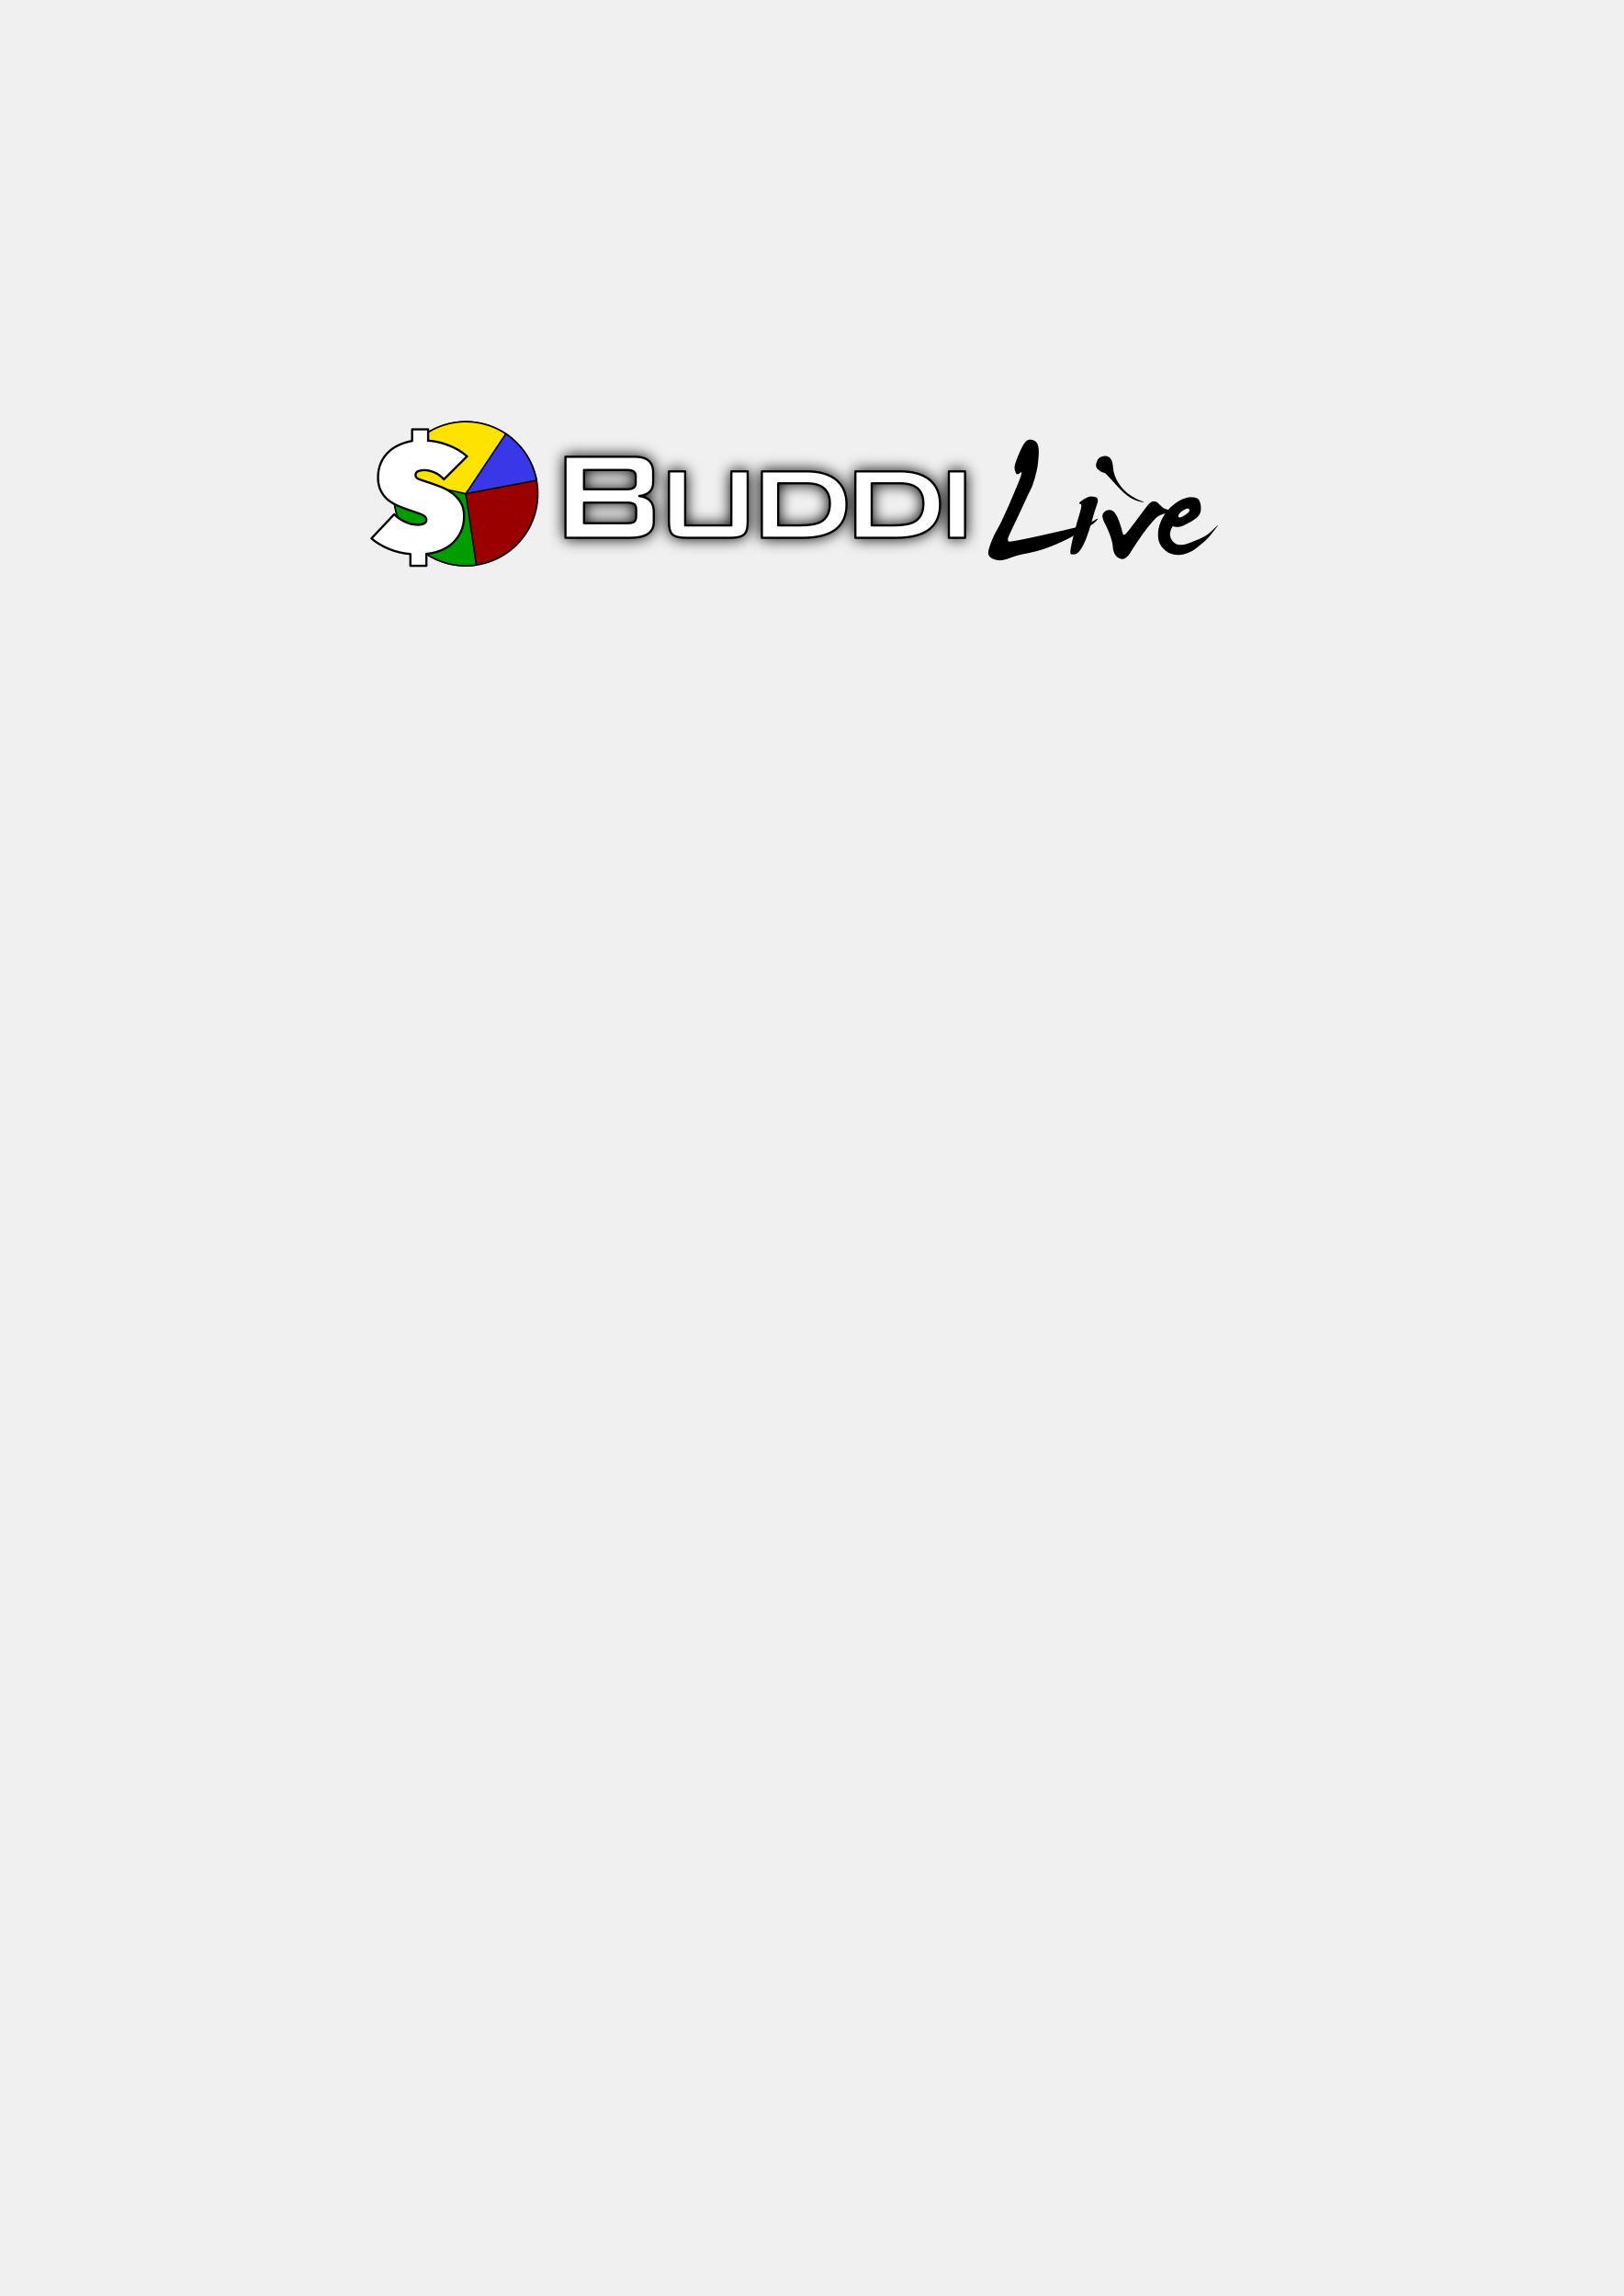
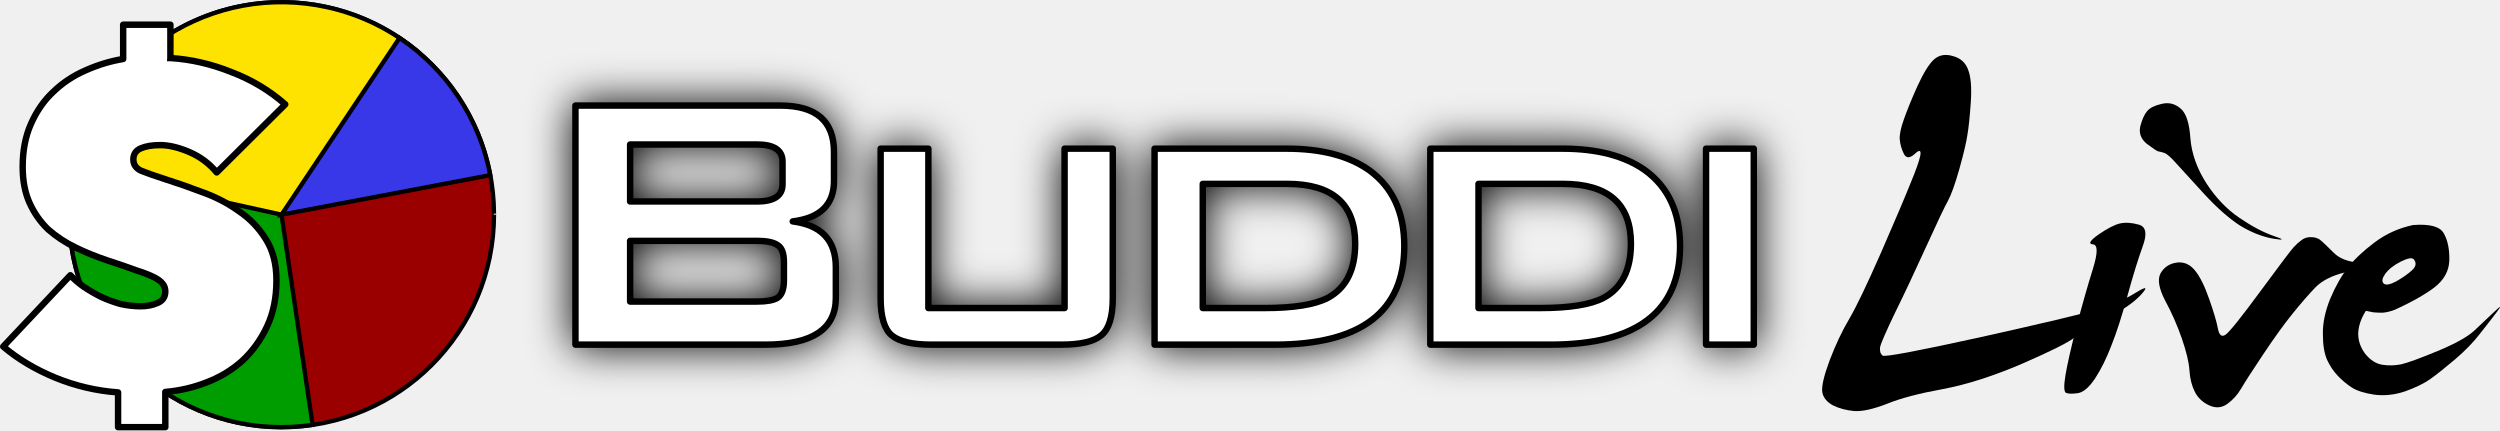
- <svg xmlns="http://www.w3.org/2000/svg" width="744.094" height="1052.362" id="svg2" version="1.1">
+ <svg xmlns="http://www.w3.org/2000/svg" width="388.505" height="66.878" id="svg2" version="1.1">
  <defs id="defs4">
-     <marker orient="auto" refY="0.0" refX="0.0" id="SquareL" style="overflow:visible">
-       <path id="path3913" d="M -5.0,-5.0 L -5.0,5.0 L 5.0,5.0 L 5.0,-5.0 L -5.0,-5.0 z " style="fill-rule:evenodd;stroke:#000000;stroke-width:1.0pt" transform="scale(0.8)" />
+     <marker orient="auto" refY="0" refX="0" id="SquareL" style="overflow:visible">
+       <path id="path3913" d="M -5,-5 V 5 H 5 V -5 Z" style="fill-rule:evenodd;stroke:#000000;stroke-width:1pt" transform="scale(0.8)" />
    </marker>
-     <marker orient="auto" refY="0.0" refX="0.0" id="DotS" style="overflow:visible">
-       <path id="path3910" d="M -2.5,-1.0 C -2.5,1.76 -4.74,4.0 -7.5,4.0 C -10.26,4.0 -12.5,1.76 -12.5,-1.0 C -12.5,-3.76 -10.26,-6.0 -7.5,-6.0 C -4.74,-6.0 -2.5,-3.76 -2.5,-1.0 z " style="fill-rule:evenodd;stroke:#000000;stroke-width:1.0pt" transform="scale(0.2) translate(7.4, 1)" />
+     <marker orient="auto" refY="0" refX="0" id="DotS" style="overflow:visible">
+       <path id="path3910" d="m -2.5,-1 c 0,2.76 -2.24,5 -5,5 -2.76,0 -5,-2.24 -5,-5 0,-2.76 2.24,-5 5,-5 2.76,0 5,2.24 5,5 z" style="fill-rule:evenodd;stroke:#000000;stroke-width:1pt" transform="matrix(0.2,0,0,0.2,1.48,0.2)" />
    </marker>
-     <filter id="filter4669" x="-0.043" width="1.087" y="-0.21" height="1.419">
+     <filter id="filter4669" x="-0.046" width="1.093" y="-0.229" height="1.458">
      <feGaussianBlur stdDeviation="3.334" id="feGaussianBlur4671" />
    </filter>
  </defs>
-   <g id="layer1">
+   <g id="layer1" transform="translate(-169.7165,-192.949)">
    <g id="g4816" transform="translate(-13.21429,-1.071429)">
-       <g transform="translate(198.5714,-112.8571)" style="font-size:40px;font-style:normal;font-weight:normal;line-height:125%;letter-spacing:0px;word-spacing:0px;fill:#000000;fill-opacity:1;stroke:#000000;stroke-linecap:round;stroke-linejoin:round;stroke-opacity:1;filter:url(#filter4669);font-family:Sans" id="flowRoot4653">
-         <path d="m 114.249,353.164 c -5e-5,4.848 -3.648,7.272 -10.944,7.272 l -29.52,0 0,-37.152 31.824,0 c 5.568,4e-5 8.352,2.4 8.352,7.2 l 0,4.536 c -5e-5,3.648 -2.136,5.736 -6.408,6.264 4.464,0.576 6.696,2.952 6.696,7.128 l 0,4.752 m -8.28,-17.64 0,-3.528 c -4e-5,-1.776 -1.32,-2.664 -3.96,-2.664 l -19.728,0 0,8.856 19.728,0 c 2.64,2e-5 3.96,-0.888 3.96,-2.664 m 0.216,14.904 0,-2.808 c -4e-5,-1.392 -0.336,-2.28 -1.008,-2.664 -0.624,-0.432 -1.68,-0.648 -3.168,-0.648 l -19.728,0 0,9.432 19.728,0 c 1.488,10e-6 2.544,-0.192 3.168,-0.576 0.672,-0.432 1.008,-1.344 1.008,-2.736" style="font-size:72px;font-variant:normal;font-weight:bold;font-stretch:normal;text-align:start;line-height:125%;letter-spacing:-7.071;writing-mode:lr-tb;text-anchor:start;fill:#000000;stroke:#000000;font-family:BankGothic;-inkscape-font-specification:BankGothic Bold" id="path3032" />
-         <path d="m 157.285,353.236 c -5e-5,2.88 -0.6,4.8 -1.8,5.76 -1.152,0.96 -3.216,1.44 -6.192,1.44 l -20.16,0 c -2.976,0 -5.04,-0.48 -6.192,-1.44 -1.152,-0.96 -1.728,-2.88 -1.728,-5.76 l 0,-23.256 7.416,0 0,24.768 21.168,0 0,-24.768 7.488,0 0,23.256" style="font-size:72px;font-variant:normal;font-weight:bold;font-stretch:normal;text-align:start;line-height:125%;letter-spacing:-7.071;writing-mode:lr-tb;text-anchor:start;fill:#000000;stroke:#000000;font-family:BankGothic;-inkscape-font-specification:BankGothic Bold" id="path3034" />
-         <path d="m 202.59,345.1 c -4e-5,10.224 -6.72,15.336 -20.16,15.336 l -18.648,0 0,-30.456 20.52,0 c 5.424,3e-5 9.72,1.128 12.888,3.384 3.6,2.64 5.4,6.552 5.4,11.736 m -7.632,-0.36 c -3e-5,-6.192 -3.528,-9.288 -10.584,-9.288 l -13.104,0 0,19.296 9.576,0 c 4.56,1e-5 7.848,-0.528 9.864,-1.584 2.832,-1.536 4.248,-4.344 4.248,-8.424" style="font-size:72px;font-variant:normal;font-weight:bold;font-stretch:normal;text-align:start;line-height:125%;letter-spacing:-7.071;writing-mode:lr-tb;text-anchor:start;fill:#000000;stroke:#000000;font-family:BankGothic;-inkscape-font-specification:BankGothic Bold" id="path3036" />
-         <path d="m 245.441,345.1 c -5e-5,10.224 -6.72,15.336 -20.16,15.336 l -18.648,0 0,-30.456 20.52,0 c 5.424,3e-5 9.72,1.128 12.888,3.384 3.6,2.64 5.4,6.552 5.4,11.736 m -7.632,-0.36 c -4e-5,-6.192 -3.528,-9.288 -10.584,-9.288 l -13.104,0 0,19.296 9.576,0 c 4.56,1e-5 7.848,-0.528 9.864,-1.584 2.832,-1.536 4.248,-4.344 4.248,-8.424" style="font-size:72px;font-variant:normal;font-weight:bold;font-stretch:normal;text-align:start;line-height:125%;letter-spacing:-7.071;writing-mode:lr-tb;text-anchor:start;fill:#000000;stroke:#000000;font-family:BankGothic;-inkscape-font-specification:BankGothic Bold" id="path3038" />
-         <path d="m 256.9,360.436 -7.416,0 0,-30.456 7.416,0 0,30.456" style="font-size:72px;font-variant:normal;font-weight:bold;font-stretch:normal;text-align:start;line-height:125%;letter-spacing:-7.071;writing-mode:lr-tb;text-anchor:start;fill:#000000;stroke:#000000;font-family:BankGothic;-inkscape-font-specification:BankGothic Bold" id="path3040" />
+       <g transform="translate(198.5714,-112.8571)" style="font-style:normal;font-weight:normal;font-size:40px;line-height:125%;font-family:Sans;letter-spacing:0px;word-spacing:0px;fill:#000000;fill-opacity:1;stroke:#000000;stroke-linecap:round;stroke-linejoin:round;stroke-opacity:1;filter:url(#filter4669)" id="flowRoot4653">
+         <path d="m 114.249,353.164 c -5e-5,4.848 -3.648,7.272 -10.944,7.272 h -29.52 v -37.152 h 31.824 c 5.568,4e-5 8.352,2.4 8.352,7.2 v 4.536 c -5e-5,3.648 -2.136,5.736 -6.408,6.264 4.464,0.576 6.696,2.952 6.696,7.128 v 4.752 m -8.28,-17.64 v -3.528 c -4e-5,-1.776 -1.32,-2.664 -3.96,-2.664 h -19.728 v 8.856 h 19.728 c 2.64,2e-5 3.96,-0.888 3.96,-2.664 m 0.216,14.904 v -2.808 c -4e-5,-1.392 -0.336,-2.28 -1.008,-2.664 -0.624,-0.432 -1.68,-0.648 -3.168,-0.648 h -19.728 v 9.432 h 19.728 c 1.488,10e-6 2.544,-0.192 3.168,-0.576 0.672,-0.432 1.008,-1.344 1.008,-2.736" style="font-variant:normal;font-weight:bold;font-stretch:normal;font-size:72px;line-height:125%;font-family:BankGothic;-inkscape-font-specification:'BankGothic Bold';text-align:start;letter-spacing:-7.071;writing-mode:lr-tb;text-anchor:start;fill:#000000;stroke:#000000" id="path3032" />
+         <path d="m 157.285,353.236 c -5e-5,2.88 -0.6,4.8 -1.8,5.76 -1.152,0.96 -3.216,1.44 -6.192,1.44 h -20.16 c -2.976,0 -5.04,-0.48 -6.192,-1.44 -1.152,-0.96 -1.728,-2.88 -1.728,-5.76 v -23.256 h 7.416 v 24.768 h 21.168 v -24.768 h 7.488 v 23.256" style="font-variant:normal;font-weight:bold;font-stretch:normal;font-size:72px;line-height:125%;font-family:BankGothic;-inkscape-font-specification:'BankGothic Bold';text-align:start;letter-spacing:-7.071;writing-mode:lr-tb;text-anchor:start;fill:#000000;stroke:#000000" id="path3034" />
+         <path d="m 202.59,345.1 c -4e-5,10.224 -6.72,15.336 -20.16,15.336 h -18.648 v -30.456 h 20.52 c 5.424,3e-5 9.72,1.128 12.888,3.384 3.6,2.64 5.4,6.552 5.4,11.736 m -7.632,-0.36 c -3e-5,-6.192 -3.528,-9.288 -10.584,-9.288 h -13.104 v 19.296 h 9.576 c 4.56,1e-5 7.848,-0.528 9.864,-1.584 2.832,-1.536 4.248,-4.344 4.248,-8.424" style="font-variant:normal;font-weight:bold;font-stretch:normal;font-size:72px;line-height:125%;font-family:BankGothic;-inkscape-font-specification:'BankGothic Bold';text-align:start;letter-spacing:-7.071;writing-mode:lr-tb;text-anchor:start;fill:#000000;stroke:#000000" id="path3036" />
+         <path d="m 245.441,345.1 c -5e-5,10.224 -6.72,15.336 -20.16,15.336 h -18.648 v -30.456 h 20.52 c 5.424,3e-5 9.72,1.128 12.888,3.384 3.6,2.64 5.4,6.552 5.4,11.736 m -7.632,-0.36 c -4e-5,-6.192 -3.528,-9.288 -10.584,-9.288 h -13.104 v 19.296 h 9.576 c 4.56,1e-5 7.848,-0.528 9.864,-1.584 2.832,-1.536 4.248,-4.344 4.248,-8.424" style="font-variant:normal;font-weight:bold;font-stretch:normal;font-size:72px;line-height:125%;font-family:BankGothic;-inkscape-font-specification:'BankGothic Bold';text-align:start;letter-spacing:-7.071;writing-mode:lr-tb;text-anchor:start;fill:#000000;stroke:#000000" id="path3038" />
+         <path d="m 256.9,360.436 h -7.416 v -30.456 h 7.416 v 30.456" style="font-variant:normal;font-weight:bold;font-stretch:normal;font-size:72px;line-height:125%;font-family:BankGothic;-inkscape-font-specification:'BankGothic Bold';text-align:start;letter-spacing:-7.071;writing-mode:lr-tb;text-anchor:start;fill:#000000;stroke:#000000" id="path3040" />
      </g>
-       <g transform="translate(198.5714,-112.8571)" style="font-size:40px;font-style:normal;font-weight:normal;line-height:125%;letter-spacing:0px;word-spacing:0px;fill:#ffffff;fill-opacity:1;stroke:#000000;stroke-linecap:round;stroke-linejoin:round;stroke-opacity:1;font-family:Sans" id="flowRoot2985">
-         <path d="m 114.249,353.164 c -5e-5,4.848 -3.648,7.272 -10.944,7.272 l -29.52,0 0,-37.152 31.824,0 c 5.568,4e-5 8.352,2.4 8.352,7.2 l 0,4.536 c -5e-5,3.648 -2.136,5.736 -6.408,6.264 4.464,0.576 6.696,2.952 6.696,7.128 l 0,4.752 m -8.28,-17.64 0,-3.528 c -4e-5,-1.776 -1.32,-2.664 -3.96,-2.664 l -19.728,0 0,8.856 19.728,0 c 2.64,2e-5 3.96,-0.888 3.96,-2.664 m 0.216,14.904 0,-2.808 c -4e-5,-1.392 -0.336,-2.28 -1.008,-2.664 -0.624,-0.432 -1.68,-0.648 -3.168,-0.648 l -19.728,0 0,9.432 19.728,0 c 1.488,10e-6 2.544,-0.192 3.168,-0.576 0.672,-0.432 1.008,-1.344 1.008,-2.736" style="font-size:72px;font-variant:normal;font-weight:bold;font-stretch:normal;text-align:start;line-height:125%;letter-spacing:-7.071;writing-mode:lr-tb;text-anchor:start;fill:#ffffff;stroke:#000000;font-family:BankGothic;-inkscape-font-specification:BankGothic Bold" id="path3043" />
-         <path d="m 157.285,353.236 c -5e-5,2.88 -0.6,4.8 -1.8,5.76 -1.152,0.96 -3.216,1.44 -6.192,1.44 l -20.16,0 c -2.976,0 -5.04,-0.48 -6.192,-1.44 -1.152,-0.96 -1.728,-2.88 -1.728,-5.76 l 0,-23.256 7.416,0 0,24.768 21.168,0 0,-24.768 7.488,0 0,23.256" style="font-size:72px;font-variant:normal;font-weight:bold;font-stretch:normal;text-align:start;line-height:125%;letter-spacing:-7.071;writing-mode:lr-tb;text-anchor:start;fill:#ffffff;stroke:#000000;font-family:BankGothic;-inkscape-font-specification:BankGothic Bold" id="path3045" />
-         <path d="m 202.59,345.1 c -4e-5,10.224 -6.72,15.336 -20.16,15.336 l -18.648,0 0,-30.456 20.52,0 c 5.424,3e-5 9.72,1.128 12.888,3.384 3.6,2.64 5.4,6.552 5.4,11.736 m -7.632,-0.36 c -3e-5,-6.192 -3.528,-9.288 -10.584,-9.288 l -13.104,0 0,19.296 9.576,0 c 4.56,1e-5 7.848,-0.528 9.864,-1.584 2.832,-1.536 4.248,-4.344 4.248,-8.424" style="font-size:72px;font-variant:normal;font-weight:bold;font-stretch:normal;text-align:start;line-height:125%;letter-spacing:-7.071;writing-mode:lr-tb;text-anchor:start;fill:#ffffff;stroke:#000000;font-family:BankGothic;-inkscape-font-specification:BankGothic Bold" id="path3047" />
-         <path d="m 245.441,345.1 c -5e-5,10.224 -6.72,15.336 -20.16,15.336 l -18.648,0 0,-30.456 20.52,0 c 5.424,3e-5 9.72,1.128 12.888,3.384 3.6,2.64 5.4,6.552 5.4,11.736 m -7.632,-0.36 c -4e-5,-6.192 -3.528,-9.288 -10.584,-9.288 l -13.104,0 0,19.296 9.576,0 c 4.56,1e-5 7.848,-0.528 9.864,-1.584 2.832,-1.536 4.248,-4.344 4.248,-8.424" style="font-size:72px;font-variant:normal;font-weight:bold;font-stretch:normal;text-align:start;line-height:125%;letter-spacing:-7.071;writing-mode:lr-tb;text-anchor:start;fill:#ffffff;stroke:#000000;font-family:BankGothic;-inkscape-font-specification:BankGothic Bold" id="path3049" />
-         <path d="m 256.9,360.436 -7.416,0 0,-30.456 7.416,0 0,30.456" style="font-size:72px;font-variant:normal;font-weight:bold;font-stretch:normal;text-align:start;line-height:125%;letter-spacing:-7.071;writing-mode:lr-tb;text-anchor:start;fill:#ffffff;stroke:#000000;font-family:BankGothic;-inkscape-font-specification:BankGothic Bold" id="path3051" />
+       <g transform="translate(198.5714,-112.8571)" style="font-style:normal;font-weight:normal;font-size:40px;line-height:125%;font-family:Sans;letter-spacing:0px;word-spacing:0px;fill:#ffffff;fill-opacity:1;stroke:#000000;stroke-linecap:round;stroke-linejoin:round;stroke-opacity:1" id="flowRoot2985">
+         <path d="m 114.249,353.164 c -5e-5,4.848 -3.648,7.272 -10.944,7.272 h -29.52 v -37.152 h 31.824 c 5.568,4e-5 8.352,2.4 8.352,7.2 v 4.536 c -5e-5,3.648 -2.136,5.736 -6.408,6.264 4.464,0.576 6.696,2.952 6.696,7.128 v 4.752 m -8.28,-17.64 v -3.528 c -4e-5,-1.776 -1.32,-2.664 -3.96,-2.664 h -19.728 v 8.856 h 19.728 c 2.64,2e-5 3.96,-0.888 3.96,-2.664 m 0.216,14.904 v -2.808 c -4e-5,-1.392 -0.336,-2.28 -1.008,-2.664 -0.624,-0.432 -1.68,-0.648 -3.168,-0.648 h -19.728 v 9.432 h 19.728 c 1.488,10e-6 2.544,-0.192 3.168,-0.576 0.672,-0.432 1.008,-1.344 1.008,-2.736" style="font-variant:normal;font-weight:bold;font-stretch:normal;font-size:72px;line-height:125%;font-family:BankGothic;-inkscape-font-specification:'BankGothic Bold';text-align:start;letter-spacing:-7.071;writing-mode:lr-tb;text-anchor:start;fill:#ffffff;stroke:#000000" id="path3043" />
+         <path d="m 157.285,353.236 c -5e-5,2.88 -0.6,4.8 -1.8,5.76 -1.152,0.96 -3.216,1.44 -6.192,1.44 h -20.16 c -2.976,0 -5.04,-0.48 -6.192,-1.44 -1.152,-0.96 -1.728,-2.88 -1.728,-5.76 v -23.256 h 7.416 v 24.768 h 21.168 v -24.768 h 7.488 v 23.256" style="font-variant:normal;font-weight:bold;font-stretch:normal;font-size:72px;line-height:125%;font-family:BankGothic;-inkscape-font-specification:'BankGothic Bold';text-align:start;letter-spacing:-7.071;writing-mode:lr-tb;text-anchor:start;fill:#ffffff;stroke:#000000" id="path3045" />
+         <path d="m 202.59,345.1 c -4e-5,10.224 -6.72,15.336 -20.16,15.336 h -18.648 v -30.456 h 20.52 c 5.424,3e-5 9.72,1.128 12.888,3.384 3.6,2.64 5.4,6.552 5.4,11.736 m -7.632,-0.36 c -3e-5,-6.192 -3.528,-9.288 -10.584,-9.288 h -13.104 v 19.296 h 9.576 c 4.56,1e-5 7.848,-0.528 9.864,-1.584 2.832,-1.536 4.248,-4.344 4.248,-8.424" style="font-variant:normal;font-weight:bold;font-stretch:normal;font-size:72px;line-height:125%;font-family:BankGothic;-inkscape-font-specification:'BankGothic Bold';text-align:start;letter-spacing:-7.071;writing-mode:lr-tb;text-anchor:start;fill:#ffffff;stroke:#000000" id="path3047" />
+         <path d="m 245.441,345.1 c -5e-5,10.224 -6.72,15.336 -20.16,15.336 h -18.648 v -30.456 h 20.52 c 5.424,3e-5 9.72,1.128 12.888,3.384 3.6,2.64 5.4,6.552 5.4,11.736 m -7.632,-0.36 c -4e-5,-6.192 -3.528,-9.288 -10.584,-9.288 h -13.104 v 19.296 h 9.576 c 4.56,1e-5 7.848,-0.528 9.864,-1.584 2.832,-1.536 4.248,-4.344 4.248,-8.424" style="font-variant:normal;font-weight:bold;font-stretch:normal;font-size:72px;line-height:125%;font-family:BankGothic;-inkscape-font-specification:'BankGothic Bold';text-align:start;letter-spacing:-7.071;writing-mode:lr-tb;text-anchor:start;fill:#ffffff;stroke:#000000" id="path3049" />
+         <path d="m 256.9,360.436 h -7.416 v -30.456 h 7.416 v 30.456" style="font-variant:normal;font-weight:bold;font-stretch:normal;font-size:72px;line-height:125%;font-family:BankGothic;-inkscape-font-specification:'BankGothic Bold';text-align:start;letter-spacing:-7.071;writing-mode:lr-tb;text-anchor:start;fill:#ffffff;stroke:#000000" id="path3051" />
      </g>
    </g>
-     <g transform="matrix(1.098405,0,0,1.098405,106.4365,-178.964)" style="font-size:110px;font-style:normal;font-variant:normal;font-weight:normal;font-stretch:normal;text-align:start;line-height:125%;letter-spacing:0px;word-spacing:0px;writing-mode:lr-tb;text-anchor:start;fill:#000000;fill-opacity:1;stroke:none;font-family:James Fajardo;-inkscape-font-specification:James Fajardo" id="flowRoot3781">
+     <g transform="matrix(1.098405,0,0,1.098405,106.4365,-178.964)" style="font-style:normal;font-variant:normal;font-weight:normal;font-stretch:normal;font-size:110px;line-height:125%;font-family:'James Fajardo';-inkscape-font-specification:'James Fajardo';text-align:start;letter-spacing:0px;word-spacing:0px;writing-mode:lr-tb;text-anchor:start;fill:#000000;fill-opacity:1;stroke:none" id="flowRoot3781">
      <path d="m 331.227,347.011 c 0.716,-0.644 1.611,-0.806 2.686,-0.483 1.074,0.287 1.79,0.931 2.148,1.934 0.394,1.003 0.519,2.542 0.376,4.619 -0.143,2.077 -0.304,3.617 -0.483,4.619 -0.143,1.003 -0.519,2.596 -1.128,4.78 -0.609,2.148 -1.146,3.652 -1.611,4.512 -0.466,0.824 -1.504,3.008 -3.115,6.553 -1.611,3.545 -3.079,6.66 -4.404,9.346 -1.289,2.686 -1.987,4.297 -2.095,4.834 -0.072,0.537 0.054,0.931 0.376,1.182 0.322,0.215 4.888,-0.644 13.696,-2.578 8.844,-1.969 14.359,-3.276 16.543,-3.921 2.22,-0.68 4.082,-1.486 5.586,-2.417 1.504,-0.931 1.737,-0.824 0.698,0.322 -1.038,1.11 -2.632,2.202 -4.78,3.276 -2.113,1.074 -3.617,1.969 -4.512,2.686 -0.859,0.716 -3.348,1.969 -7.466,3.76 -4.082,1.755 -7.824,2.954 -11.226,3.599 -3.366,0.609 -6.016,1.307 -7.949,2.095 -1.934,0.752 -3.473,1.092 -4.619,1.021 -1.146,-0.107 -2.148,-0.376 -3.008,-0.806 -0.859,-0.465 -1.361,-1.074 -1.504,-1.826 -0.143,-0.788 0.197,-2.292 1.02,-4.512 0.859,-2.256 1.79,-4.225 2.793,-5.908 1.003,-1.719 2.489,-4.816 4.458,-9.292 1.969,-4.512 3.348,-7.752 4.136,-9.722 0.824,-1.969 1.307,-3.33 1.45,-4.082 0.143,-0.788 -0.125,-0.859 -0.806,-0.215 -0.68,0.609 -1.182,0.609 -1.504,0 -0.322,-0.644 -0.519,-1.307 -0.591,-1.987 -0.072,-0.68 0.125,-1.665 0.591,-2.954 0.465,-1.325 1.11,-2.9 1.934,-4.727 0.859,-1.862 1.629,-3.097 2.31,-3.706" style="letter-spacing:-1.263;fill:#000000" id="path3023" />
      <path d="m 366.111,353.94 c 0.788,0.645 1.253,2.059 1.396,4.243 0.179,2.148 0.931,4.261 2.256,6.338 1.325,2.041 2.882,3.67 4.673,4.888 1.79,1.218 3.42,2.077 4.888,2.578 1.504,0.501 1.468,0.627 -0.107,0.376 -1.576,-0.286 -3.151,-0.913 -4.727,-1.88 -1.54,-1.003 -3.205,-2.471 -4.995,-4.404 -1.79,-1.969 -3.097,-3.402 -3.921,-4.297 -0.824,-0.931 -1.414,-1.45 -1.772,-1.558 -0.322,-0.107 -0.609,-0.179 -0.859,-0.215 -0.215,-0.072 -0.752,-0.43 -1.611,-1.074 -0.824,-0.68 -1.128,-1.504 -0.913,-2.471 0.251,-0.967 0.573,-1.683 0.967,-2.148 0.394,-0.465 1.074,-0.806 2.041,-1.021 1.003,-0.251 1.898,-0.036 2.686,0.645 m -8.594,16.274 c 0.788,-0.179 1.683,-0.125 2.686,0.161 1.038,0.287 1.217,1.325 0.537,3.115 -0.645,1.79 -1.361,4.118 -2.148,6.982 -0.788,2.865 -1.54,5.192 -2.256,6.982 -0.68,1.79 -1.45,3.348 -2.31,4.673 -0.859,1.289 -1.683,1.987 -2.471,2.095 -0.788,0.107 -1.343,0.089 -1.665,-0.054 -0.286,-0.179 -0.304,-1.02 -0.054,-2.524 0.251,-1.504 0.77,-3.796 1.558,-6.875 0.824,-3.115 1.593,-5.819 2.31,-8.11 0.716,-2.292 0.716,-3.455 0,-3.491 -0.68,-0.072 -0.412,-0.537 0.806,-1.396 1.253,-0.859 2.256,-1.379 3.008,-1.558" style="letter-spacing:-1.263;fill:#000000" id="path3025" />
      <path d="m 383.218,372.578 c 0.394,-0.322 0.877,-0.465 1.45,-0.43 0.573,5e-5 1.074,0.215 1.504,0.645 0.43,0.394 0.967,0.913 1.611,1.558 0.645,0.645 1.54,1.074 2.686,1.289 1.146,0.179 3.079,0.018 5.801,-0.483 2.721,-0.537 2.703,-0.448 -0.054,0.269 -2.757,0.716 -5.049,1.289 -6.875,1.719 -1.79,0.43 -3.169,1.128 -4.136,2.095 -0.931,0.967 -2.005,2.202 -3.223,3.706 -1.217,1.504 -2.614,3.438 -4.189,5.801 -1.576,2.363 -2.614,3.975 -3.115,4.834 -0.501,0.859 -1.146,1.576 -1.934,2.148 -0.788,0.573 -1.647,0.645 -2.578,0.215 -0.931,-0.43 -1.611,-1.074 -2.041,-1.934 -0.43,-0.859 -0.68,-1.862 -0.752,-3.008 -0.072,-1.146 -0.43,-2.65 -1.074,-4.512 -0.645,-1.862 -1.432,-3.652 -2.363,-5.371 -0.895,-1.719 -1.11,-3.008 -0.645,-3.867 0.501,-0.859 1.253,-1.361 2.256,-1.504 1.003,-0.143 1.862,0.215 2.578,1.074 0.716,0.859 1.396,2.22 2.041,4.082 0.645,1.826 1.056,3.223 1.235,4.189 0.179,0.931 0.537,1.217 1.074,0.859 0.537,-0.358 2.202,-2.435 4.995,-6.23 2.793,-3.796 4.351,-5.854 4.673,-6.177 0.322,-0.358 0.68,-0.68 1.074,-0.967" style="letter-spacing:-1.263;fill:#000000" id="path3027" />
      <path d="m 399.035,370.429 c 2.399,-0.179 3.849,0.233 4.351,1.235 0.537,0.967 0.788,2.22 0.752,3.76 -0.036,1.504 -0.752,2.793 -2.148,3.867 -1.397,1.038 -3.241,2.077 -5.532,3.115 -0.645,0.251 -1.235,0.394 -1.772,0.43 -0.501,4e-5 -0.931,-0.018 -1.289,-0.054 -0.322,-0.072 -0.591,-0.125 -0.806,-0.161 -0.179,-0.072 -0.286,-0.054 -0.322,0.054 -0.645,1.038 -0.985,2.077 -1.02,3.115 -1e-5,1.038 0.34,2.005 1.02,2.9 0.716,0.859 1.504,1.361 2.363,1.504 0.859,0.143 1.755,0.125 2.686,-0.054 0.931,-0.215 2.65,-0.841 5.156,-1.88 2.506,-1.038 4.243,-2.005 5.21,-2.9 1.003,-0.931 1.951,-1.826 2.847,-2.686 0.895,-0.859 1.02,-0.859 0.376,0 -0.645,0.859 -1.45,1.898 -2.417,3.115 -0.931,1.217 -2.113,2.435 -3.545,3.652 -1.397,1.182 -2.542,2.095 -3.438,2.739 -0.895,0.645 -2.095,1.235 -3.599,1.772 -1.468,0.501 -2.918,0.662 -4.351,0.483 -1.432,-0.215 -2.507,-0.555 -3.223,-1.021 -0.716,-0.465 -1.379,-1.02 -1.987,-1.665 -0.609,-0.644 -1.11,-1.396 -1.504,-2.256 -0.394,-0.895 -0.591,-2.095 -0.591,-3.599 -0.036,-1.54 0.304,-3.205 1.021,-4.995 0.752,-1.79 1.593,-3.276 2.524,-4.458 0.931,-1.182 2.184,-2.363 3.76,-3.545 1.611,-1.217 3.437,-2.041 5.479,-2.471 m 0.054,4.834 c -0.251,-0.251 -0.877,-0.125 -1.88,0.376 -0.967,0.501 -1.683,1.074 -2.148,1.719 -0.43,0.609 -0.501,1.056 -0.215,1.343 0.286,0.286 0.895,0.179 1.826,-0.322 0.931,-0.537 1.665,-1.056 2.202,-1.558 0.573,-0.537 0.645,-1.056 0.215,-1.558" style="letter-spacing:-1.263;fill:#000000" id="path3029" />
    </g>
-     <flowRoot xml:space="preserve" id="flowRoot3789" style="fill:black;stroke:none;stroke-opacity:1;stroke-width:1px;stroke-linejoin:miter;stroke-linecap:butt;fill-opacity:1;font-family:Sans;font-style:normal;font-weight:normal;font-size:40px;line-height:125%;letter-spacing:0px;word-spacing:0px">
-       <flowRegion id="flowRegion3791">
+     <flowRoot xml:space="preserve" id="flowRoot3789" style="font-style:normal;font-weight:normal;line-height:0.01%;font-family:sans-serif;letter-spacing:0px;word-spacing:0px;fill:#000000;fill-opacity:1;stroke:none;stroke-width:1px;stroke-linecap:butt;stroke-linejoin:miter;stroke-opacity:1">
+       <flowRegion id="flowRegion3791" style="font-family:sans-serif">
        <rect id="rect3793" width="80.812" height="47.477" x="313.147" y="409.905" />
      </flowRegion>
-       <flowPara id="flowPara3795" />
+       <flowPara id="flowPara3795" style="font-size:40px;line-height:1.25;font-family:sans-serif"> </flowPara>
    </flowRoot>
    <g id="g4785" transform="translate(-7.142857,1.428571)">
      <g transform="translate(17.17259,-4.04061)" style="stroke:#000000;stroke-opacity:1" id="g4771">
        <path transform="matrix(0.6748341,0,0,0.6748341,119.3215,68.98474)" style="fill:#9a0000;fill-opacity:1;stroke:#000000" d="m 173.571,237.005 c 0,27.023 -21.906,48.929 -48.929,48.929 -27.023,0 -48.929,-21.906 -48.929,-48.929 0,-27.023 21.906,-48.929 48.929,-48.929 26.933,0 48.802,21.766 48.928,48.699" id="path4761" />
        <path transform="matrix(0.6748341,0,0,0.6748341,119.3215,68.98474)" style="fill:#009d00;fill-opacity:1;stroke:#000000" d="m 131.806,285.406 c -26.731,3.956 -51.608,-14.507 -55.565,-41.238 -1.225,-8.279 -0.307,-16.733 2.668,-24.556 l 45.733,17.392 z" id="path4765" />
        <path transform="matrix(0.6748341,0,0,0.6748341,119.3215,68.98474)" style="fill:#ffe300;fill-opacity:1;stroke:#000000" d="m 76.866,226.45 c 5.829,-26.386 31.945,-43.051 58.331,-37.222 7.71,1.703 14.893,5.247 20.936,10.329 l -31.49,37.448 z" id="path4767" />
        <path transform="matrix(0.6748341,0,0,0.6748341,119.3215,68.98474)" style="fill:#3838e9;fill-opacity:1;stroke:#000000" d="m 151.812,196.313 c 10.925,7.295 18.458,18.676 20.904,31.583 l -48.073,9.109 z" id="path4769" />
      </g>
-       <g transform="matrix(1.799171,0,0,1.799171,-134.4708,-361.4963)" style="font-size:40px;font-style:normal;font-variant:normal;font-weight:900;font-stretch:normal;text-align:start;line-height:125%;letter-spacing:0px;word-spacing:0px;writing-mode:lr-tb;text-anchor:start;fill:#ffffff;fill-opacity:1;stroke:#000000;stroke-width:0.556;stroke-linecap:square;stroke-linejoin:round;stroke-miterlimit:4;stroke-opacity:1;font-family:Avenir Next;-inkscape-font-specification:Avenir Next Heavy" id="flowRoot4777">
-         <path d="m 187.759,312.387 c 1.76,0.107 3.507,0.507 5.24,1.2 1.76,0.667 3.32,1.6 4.68,2.8 l -5.92,5.88 c -0.64,-0.773 -1.427,-1.36 -2.36,-1.76 -0.933,-0.4 -1.773,-0.6 -2.52,-0.6 -0.693,2e-5 -1.253,0.093 -1.68,0.28 -0.427,0.187 -0.64,0.507 -0.64,0.96 -1e-5,0.427 0.213,0.747 0.64,0.96 0.453,0.187 1.173,0.44 2.16,0.76 1.013,0.32 2.08,0.693 3.2,1.12 1.12,0.4 2.147,0.933 3.08,1.6 0.96,0.64 1.747,1.453 2.36,2.44 0.613,0.96 0.92,2.147 0.92,3.56 -3e-5,1.493 -0.267,2.813 -0.8,3.96 -0.533,1.147 -1.24,2.133 -2.12,2.96 -0.88,0.8 -1.907,1.427 -3.08,1.88 -1.147,0.453 -2.347,0.733 -3.6,0.84 l 0,3.04 -4.08,0 0,-3 c -1.867,-0.133 -3.68,-0.56 -5.44,-1.28 -1.733,-0.72 -3.227,-1.613 -4.48,-2.68 l 5.8,-6.16 c 0.32,0.347 0.707,0.68 1.16,1 0.48,0.32 0.987,0.613 1.52,0.88 0.533,0.24 1.08,0.44 1.64,0.6 0.587,0.133 1.173,0.2 1.76,0.2 0.533,10e-6 1.013,-0.093 1.44,-0.28 0.453,-0.187 0.68,-0.52 0.68,-1 -2e-5,-0.267 -0.08,-0.493 -0.24,-0.68 -0.133,-0.187 -0.387,-0.373 -0.76,-0.56 -0.373,-0.187 -0.893,-0.387 -1.56,-0.6 -0.64,-0.24 -1.453,-0.52 -2.44,-0.84 -0.96,-0.32 -1.88,-0.693 -2.76,-1.12 -0.88,-0.427 -1.667,-0.947 -2.36,-1.56 -0.667,-0.64 -1.2,-1.4 -1.6,-2.28 -0.4,-0.88 -0.6,-1.92 -0.6,-3.12 0,-1.413 0.24,-2.653 0.72,-3.72 0.48,-1.093 1.12,-2.013 1.92,-2.76 0.8,-0.773 1.72,-1.387 2.76,-1.84 1.067,-0.48 2.16,-0.813 3.28,-1 l 0,-2.96 4.08,0 0,2.88 0,0" style="" id="path3020" />
+       <g transform="matrix(1.799171,0,0,1.799171,-134.4708,-361.4963)" style="font-style:normal;font-variant:normal;font-weight:900;font-stretch:normal;font-size:40px;line-height:125%;font-family:'Avenir Next';-inkscape-font-specification:'Avenir Next Heavy';text-align:start;letter-spacing:0px;word-spacing:0px;writing-mode:lr-tb;text-anchor:start;fill:#ffffff;fill-opacity:1;stroke:#000000;stroke-width:0.556;stroke-linecap:square;stroke-linejoin:round;stroke-miterlimit:4;stroke-opacity:1" id="flowRoot4777">
+         <path d="m 187.759,312.387 c 1.76,0.107 3.507,0.507 5.24,1.2 1.76,0.667 3.32,1.6 4.68,2.8 l -5.92,5.88 c -0.64,-0.773 -1.427,-1.36 -2.36,-1.76 -0.933,-0.4 -1.773,-0.6 -2.52,-0.6 -0.693,2e-5 -1.253,0.093 -1.68,0.28 -0.427,0.187 -0.64,0.507 -0.64,0.96 -1e-5,0.427 0.213,0.747 0.64,0.96 0.453,0.187 1.173,0.44 2.16,0.76 1.013,0.32 2.08,0.693 3.2,1.12 1.12,0.4 2.147,0.933 3.08,1.6 0.96,0.64 1.747,1.453 2.36,2.44 0.613,0.96 0.92,2.147 0.92,3.56 -3e-5,1.493 -0.267,2.813 -0.8,3.96 -0.533,1.147 -1.24,2.133 -2.12,2.96 -0.88,0.8 -1.907,1.427 -3.08,1.88 -1.147,0.453 -2.347,0.733 -3.6,0.84 v 3.04 h -4.08 v -3 c -1.867,-0.133 -3.68,-0.56 -5.44,-1.28 -1.733,-0.72 -3.227,-1.613 -4.48,-2.68 l 5.8,-6.16 c 0.32,0.347 0.707,0.68 1.16,1 0.48,0.32 0.987,0.613 1.52,0.88 0.533,0.24 1.08,0.44 1.64,0.6 0.587,0.133 1.173,0.2 1.76,0.2 0.533,10e-6 1.013,-0.093 1.44,-0.28 0.453,-0.187 0.68,-0.52 0.68,-1 -2e-5,-0.267 -0.08,-0.493 -0.24,-0.68 -0.133,-0.187 -0.387,-0.373 -0.76,-0.56 -0.373,-0.187 -0.893,-0.387 -1.56,-0.6 -0.64,-0.24 -1.453,-0.52 -2.44,-0.84 -0.96,-0.32 -1.88,-0.693 -2.76,-1.12 -0.88,-0.427 -1.667,-0.947 -2.36,-1.56 -0.667,-0.64 -1.2,-1.4 -1.6,-2.28 -0.4,-0.88 -0.6,-1.92 -0.6,-3.12 0,-1.413 0.24,-2.653 0.72,-3.72 0.48,-1.093 1.12,-2.013 1.92,-2.76 0.8,-0.773 1.72,-1.387 2.76,-1.84 1.067,-0.48 2.16,-0.813 3.28,-1 v -2.96 h 4.08 v 2.88 0" id="path3020" />
      </g>
    </g>
  </g>
</svg>
